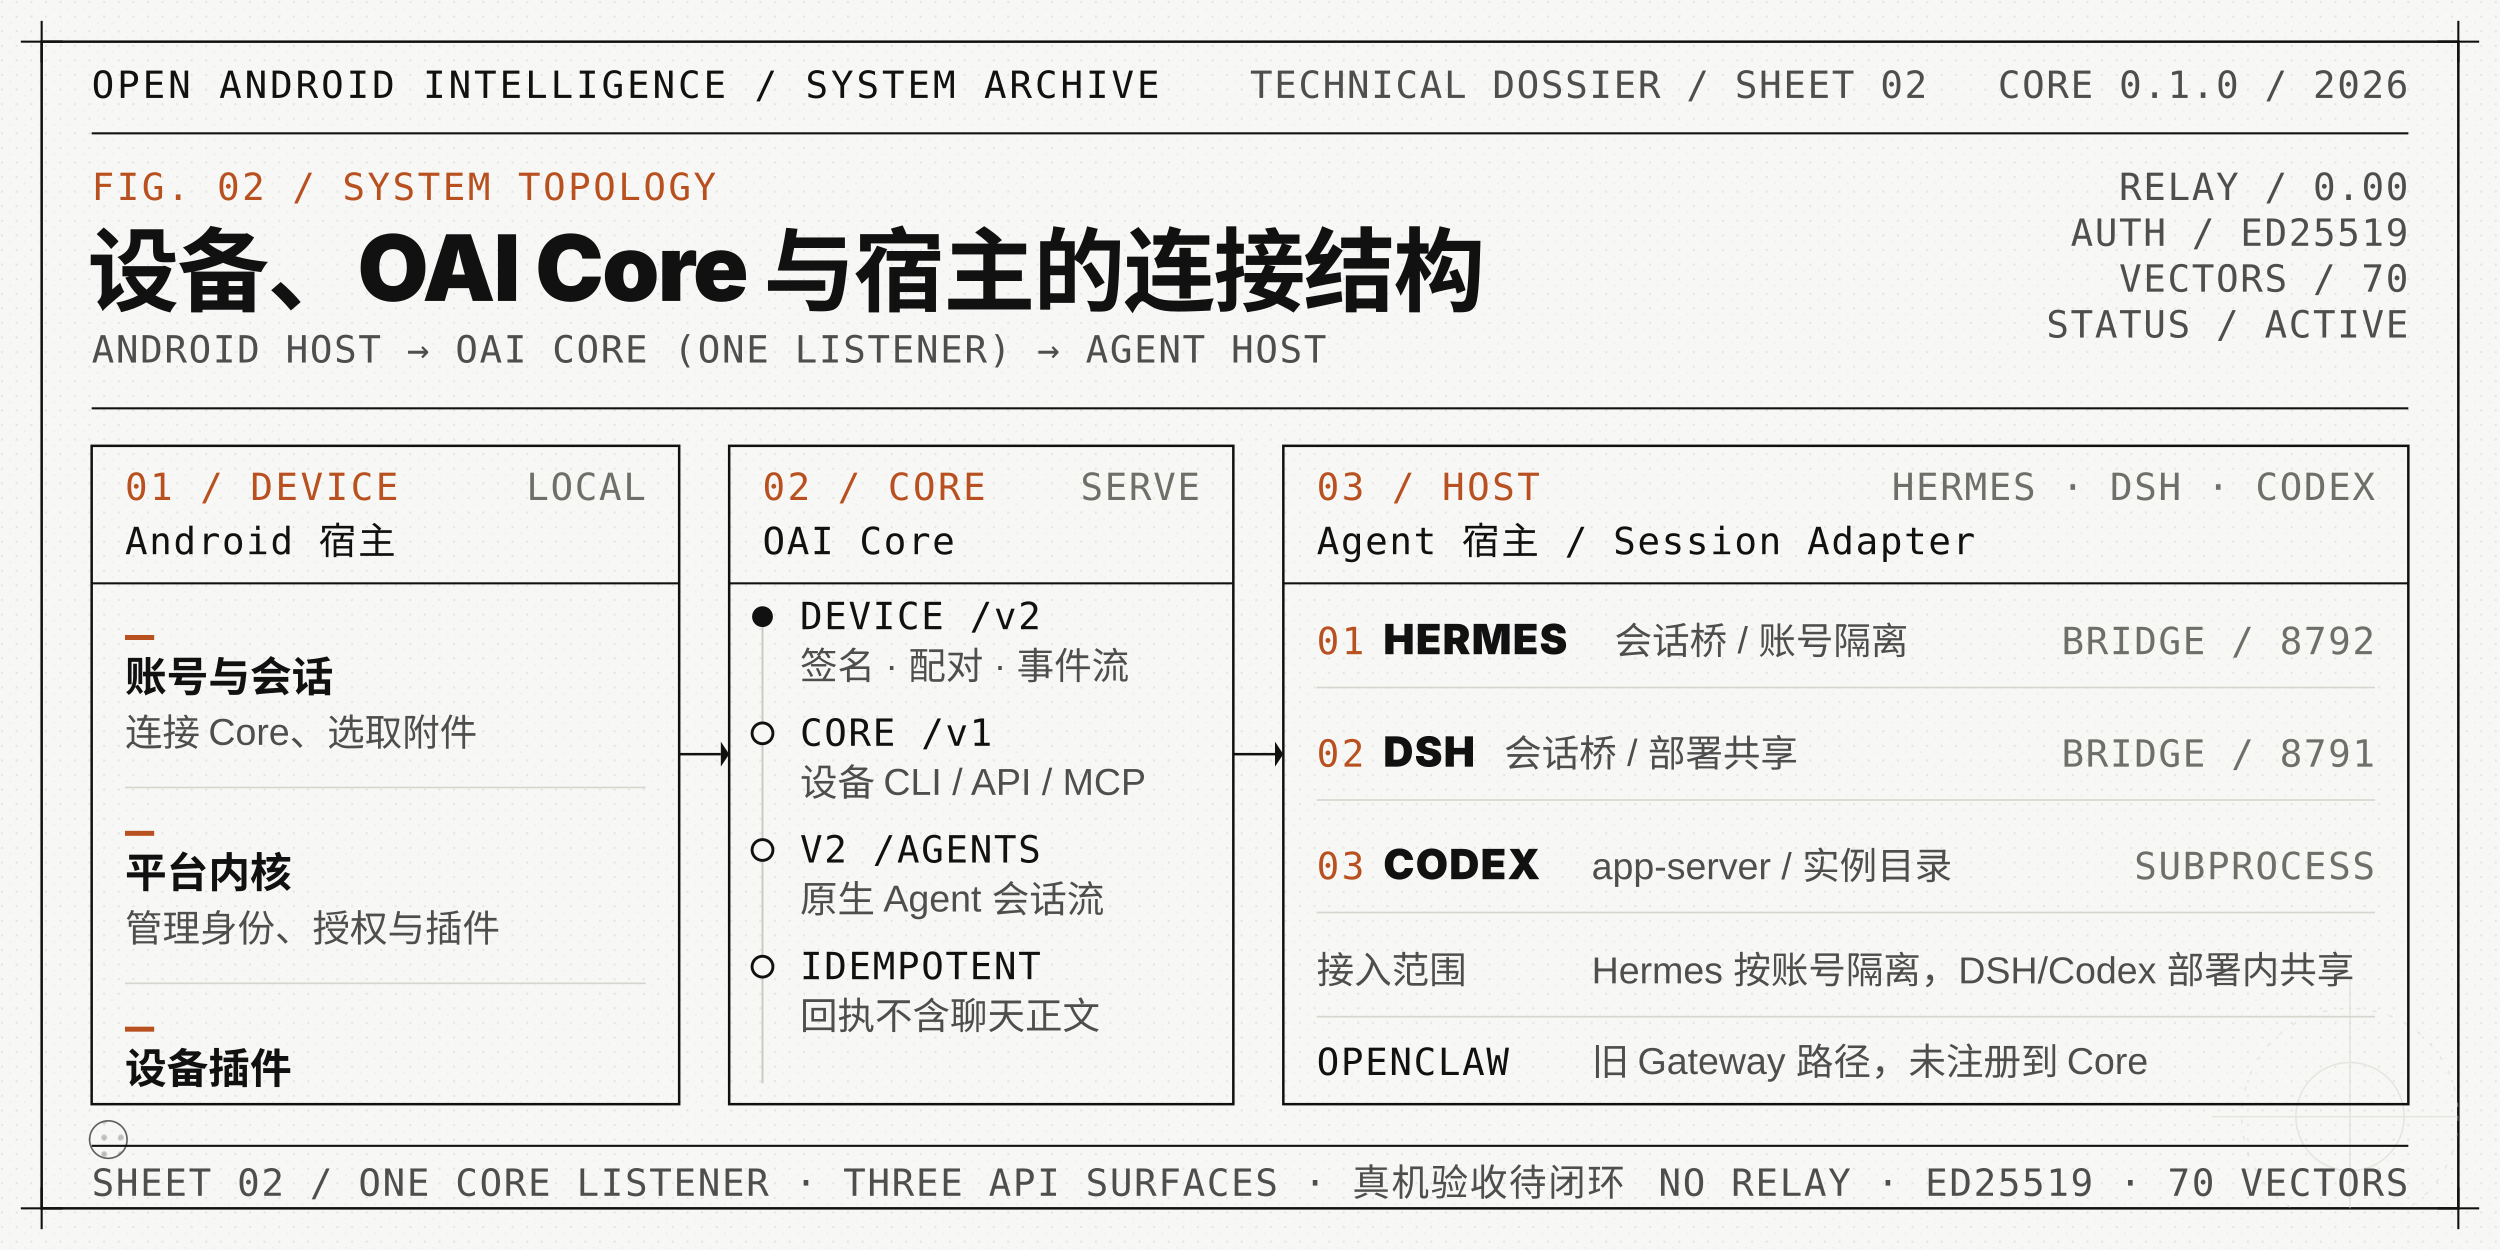
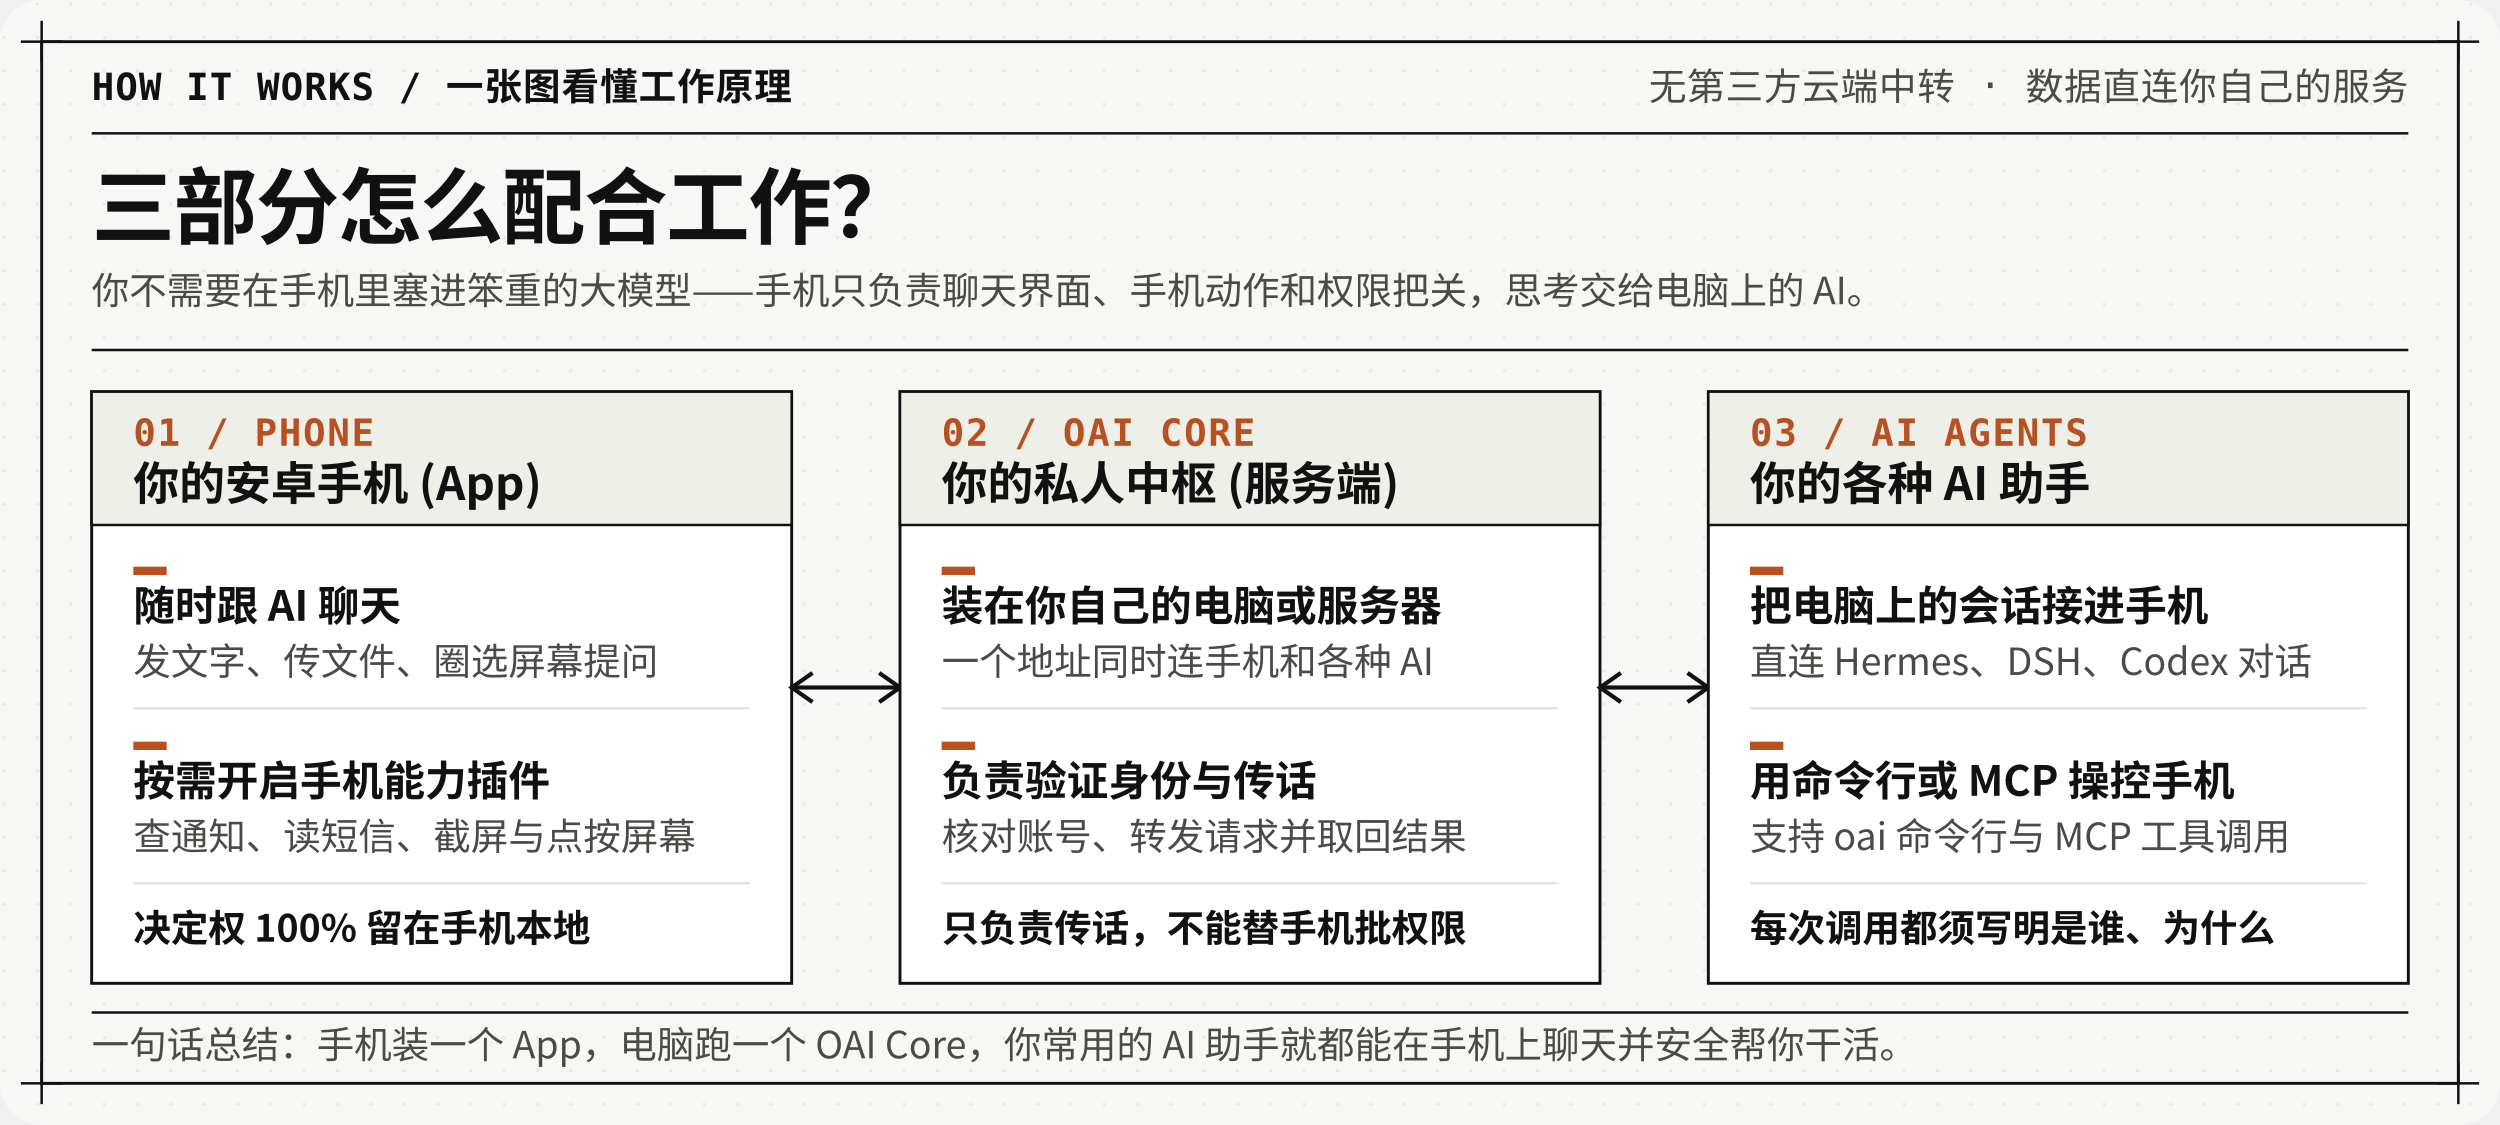
- <svg xmlns="http://www.w3.org/2000/svg" viewBox="0 0 1200 600" width="100%" height="auto" role="img" aria-label="架构：Android 客户端连接单一 OAI Core 地址，Core 承载 Gateway Protocol v2 设备协议与原生 Agent 会话接入">
+ <svg xmlns="http://www.w3.org/2000/svg" viewBox="0 0 1200 540" width="100%" height="auto" role="img" aria-labelledby="title desc">
  <defs>
-     <pattern id="archGrain" width="7" height="7" patternUnits="userSpaceOnUse">
-       <circle cx="1" cy="1" r="0.5" fill="#111111" opacity="0.09" />
-       <circle cx="5" cy="4" r="0.38" fill="#111111" opacity="0.055" />
+     <pattern id="archGrid" width="16" height="16" patternUnits="userSpaceOnUse">
+       <circle cx="2" cy="2" r="0.8" fill="#111111" opacity="0.07" />
    </pattern>
-     <pattern id="archHalftone" width="8" height="8" patternUnits="userSpaceOnUse">
-       <circle cx="2" cy="2" r="1.4" fill="#111111" opacity="0.36" />
-     </pattern>
-     <clipPath id="archClip">
-       <rect x="20" y="20" width="1160" height="560" />
-     </clipPath>
  </defs>
  <style>
-     .mono { font-family: "JetBrains Mono", "Roboto Mono", "DejaVu Sans Mono", monospace; font-size: 18px; letter-spacing: 0.8px; fill: #4E4E4E; }
-     .mono-d { font-family: "JetBrains Mono", "Roboto Mono", "DejaVu Sans Mono", monospace; font-size: 18px; letter-spacing: 0.8px; fill: #111111; }
-     .mono-m { font-family: "JetBrains Mono", "Roboto Mono", "DejaVu Sans Mono", monospace; font-size: 18px; letter-spacing: 0.8px; fill: #6F6F6A; }
-     .num { font-family: "JetBrains Mono", "Roboto Mono", "DejaVu Sans Mono", monospace; font-size: 18px; letter-spacing: 1.2px; fill: #B8501F; }
-     .disp { font-family: "Arial Black", "Inter", "Noto Sans CJK SC", "PingFang SC", "Microsoft YaHei", sans-serif; font-weight: 900; font-size: 44px; letter-spacing: -0.8px; fill: #111111; }
-     .item { font-family: "Helvetica Neue", Arial, "Noto Sans CJK SC", "PingFang SC", "Microsoft YaHei", sans-serif; font-size: 20px; font-weight: 700; fill: #111111; }
-     .body { font-family: "Helvetica Neue", Arial, "Noto Sans CJK SC", "PingFang SC", "Microsoft YaHei", sans-serif; font-size: 18px; font-weight: 400; fill: #4E4E4E; }
-     .host { font-family: "Arial Black", "Inter", "Helvetica Neue", Arial, "Noto Sans CJK SC", "PingFang SC", sans-serif; font-size: 20px; font-weight: 900; letter-spacing: 0.6px; fill: #111111; }
+     .mono { font-family: "JetBrains Mono", "Roboto Mono", "DejaVu Sans Mono", ui-monospace, monospace; font-size: 18px; letter-spacing: 0.4px; fill: #4A4A46; }
+     .mono-d { font-family: "JetBrains Mono", "Roboto Mono", "DejaVu Sans Mono", ui-monospace, monospace; font-size: 18px; font-weight: 700; letter-spacing: 0.5px; fill: #111111; }
+     .num { font-family: "JetBrains Mono", "Roboto Mono", "DejaVu Sans Mono", ui-monospace, monospace; font-size: 18px; font-weight: 700; letter-spacing: 0.8px; fill: #B8501F; }
+     .disp { font-family: "Arial Black", "Inter", "Helvetica Neue", Arial, "PingFang SC", "Noto Sans CJK SC", sans-serif; font-weight: 900; font-size: 40px; letter-spacing: -0.6px; fill: #111111; }
+     .card-title { font-family: -apple-system, BlinkMacSystemFont, "Segoe UI", "PingFang SC", "Noto Sans CJK SC", sans-serif; font-size: 22px; font-weight: 800; fill: #111111; }
+     .item { font-family: -apple-system, BlinkMacSystemFont, "Segoe UI", "PingFang SC", "Noto Sans CJK SC", sans-serif; font-size: 20px; font-weight: 700; fill: #111111; }
+     .foot-item { font-family: -apple-system, BlinkMacSystemFont, "Segoe UI", "PingFang SC", "Noto Sans CJK SC", sans-serif; font-size: 18px; font-weight: 700; fill: #111111; }
+     .body { font-family: -apple-system, BlinkMacSystemFont, "Segoe UI", "PingFang SC", "Noto Sans CJK SC", sans-serif; font-size: 18px; font-weight: 400; fill: #4A4A46; }
  </style>
-   <rect width="1200" height="600" fill="#F7F7F5" />
-   <rect width="1200" height="600" fill="url(#archGrain)" />
-   <rect x="20" y="20" width="1160" height="560" fill="none" stroke="#111111" stroke-width="1.2" />
-   <g stroke="#111111" stroke-width="1">
+   <rect width="1200" height="540" rx="20" fill="#F7F7F5" />
+   <rect width="1200" height="540" rx="20" fill="url(#archGrid)" />
+   <rect x="20" y="20" width="1160" height="500" fill="none" stroke="#111111" stroke-width="1.4" />
+   <g stroke="#111111" stroke-width="1.2">
    <path d="M10 20H30M20 10V30" />
    <path d="M1170 20H1190M1180 10V30" />
-     <path d="M10 580H30M20 570V590" />
-     <path d="M1170 580H1190M1180 570V590" />
+     <path d="M10 520H30M20 510V530" />
+     <path d="M1170 520H1190M1180 510V530" />
  </g>
-   <text x="44" y="47" class="mono-d" style="letter-spacing:1.4px">OPEN ANDROID INTELLIGENCE / SYSTEM ARCHIVE</text>
-   <text x="600" y="47" class="mono">TECHNICAL DOSSIER / SHEET 02</text>
-   <text x="1156" y="47" class="mono" text-anchor="end">CORE 0.1.0 / 2026</text>
-   <path d="M44 64H1156" stroke="#111111" stroke-width="1" />
-   <g clip-path="url(#archClip)">
-     <g opacity="0.5">
-       <circle cx="1128" cy="536" r="26" fill="none" stroke="#D6D6CE" stroke-width="0.8" />
-       <circle cx="1128" cy="536" r="52" fill="none" stroke="#D6D6CE" stroke-width="0.8" stroke-dasharray="2 6" />
-       <path d="M1128 470V602M1062 536H1194" stroke="#D6D6CE" stroke-width="0.8" />
-     </g>
-   </g>
-   <text x="44" y="96" class="num">FIG. 02 / SYSTEM TOPOLOGY</text>
-   <text x="42" y="146" class="disp">设备、OAI Core 与宿主的连接结构</text>
-   <text x="44" y="174" class="mono">ANDROID HOST → OAI CORE (ONE LISTENER) → AGENT HOST</text>
-   <text x="1156" y="96" class="mono" text-anchor="end">RELAY / 0.00</text>
-   <text x="1156" y="118" class="mono" text-anchor="end">AUTH / ED25519</text>
-   <text x="1156" y="140" class="mono" text-anchor="end">VECTORS / 70</text>
-   <text x="1156" y="162" class="mono" text-anchor="end">STATUS / ACTIVE</text>
-   <path d="M44 196H1156" stroke="#111111" stroke-width="1" />
-   <g>
-     <rect x="44" y="214" width="282" height="316" fill="none" stroke="#111111" stroke-width="1.2" />
-     <rect x="350" y="214" width="242" height="316" fill="none" stroke="#111111" stroke-width="1.2" />
-     <rect x="616" y="214" width="540" height="316" fill="none" stroke="#111111" stroke-width="1.2" />
-     <path d="M44 280H326M350 280H592M616 280H1156" stroke="#111111" stroke-width="1" />
-   </g>
-   <text x="60" y="240" class="num">01 / DEVICE</text>
-   <text x="310" y="240" class="mono-m" text-anchor="end">LOCAL</text>
-   <text x="60" y="266" class="mono-d">Android 宿主</text>
-   <text x="366" y="240" class="num">02 / CORE</text>
-   <text x="366" y="266" class="mono-d">OAI Core</text>
-   <text x="576" y="240" class="mono-m" text-anchor="end">SERVE</text>
-   <text x="632" y="240" class="num">03 / HOST</text>
-   <text x="1140" y="240" class="mono-m" text-anchor="end">HERMES · DSH · CODEX</text>
-   <text x="632" y="266" class="mono-d">Agent 宿主 / Session Adapter</text>
-   <g>
-     <path d="M60 306H74" stroke="#B8501F" stroke-width="2.4" />
-     <text x="60" y="332" class="item">账号与会话</text>
-     <text x="60" y="358" class="body">连接 Core、选取附件</text>
-     <path d="M60 378H310" stroke="#D6D6CE" stroke-width="0.8" />
-     <path d="M60 400H74" stroke="#B8501F" stroke-width="2.4" />
-     <text x="60" y="426" class="item">平台内核</text>
-     <text x="60" y="452" class="body">管理身份、授权与插件</text>
-     <path d="M60 472H310" stroke="#D6D6CE" stroke-width="0.8" />
-     <path d="M60 494H74" stroke="#B8501F" stroke-width="2.4" />
-     <text x="60" y="520" class="item">设备插件</text>
-   </g>
-   <g>
-     <path d="M366 296V520" stroke="#C9C9C2" stroke-width="0.9" />
-     <circle cx="366" cy="296" r="5" fill="#111111" />
-     <circle cx="366" cy="352" r="5" fill="#F7F7F5" stroke="#111111" stroke-width="1.4" />
-     <circle cx="366" cy="408" r="5" fill="#F7F7F5" stroke="#111111" stroke-width="1.4" />
-     <circle cx="366" cy="464" r="5" fill="#F7F7F5" stroke="#111111" stroke-width="1.4" />
-     <text x="384" y="302" class="mono-d">DEVICE /v2</text>
-     <text x="384" y="326" class="body">签名 · 配对 · 事件流</text>
-     <text x="384" y="358" class="mono-d">CORE /v1</text>
-     <text x="384" y="382" class="body">设备 CLI / API / MCP</text>
-     <text x="384" y="414" class="mono-d">V2 /AGENTS</text>
-     <text x="384" y="438" class="body">原生 Agent 会话流</text>
-     <text x="384" y="470" class="mono-d">IDEMPOTENT</text>
-     <text x="384" y="494" class="body">回执不含聊天正文</text>
-   </g>
-   <path d="M326 362H346" stroke="#111111" stroke-width="1.2" />
-   <path d="M346 356V368L350 362Z" fill="#111111" />
-   <path d="M592 362H612" stroke="#111111" stroke-width="1.2" />
-   <path d="M612 356V368L616 362Z" fill="#111111" />
-   <g>
-     <text x="632" y="314" class="num">01</text>
-     <text x="664" y="314" class="host">HERMES</text>
-     <text x="775" y="314" class="body">会话桥 / 账号隔离</text>
-     <text x="1140" y="314" class="mono-m" text-anchor="end">BRIDGE / 8792</text>
-     <path d="M632 330H1140" stroke="#D6D6CE" stroke-width="0.8" />
-     <text x="632" y="368" class="num">02</text>
-     <text x="664" y="368" class="host">DSH</text>
-     <text x="722" y="368" class="body">会话桥 / 部署共享</text>
-     <text x="1140" y="368" class="mono-m" text-anchor="end">BRIDGE / 8791</text>
-     <path d="M632 384H1140" stroke="#D6D6CE" stroke-width="0.8" />
-     <text x="632" y="422" class="num">03</text>
-     <text x="664" y="422" class="host">CODEX</text>
-     <text x="764" y="422" class="body">app-server / 实例目录</text>
-     <text x="1140" y="422" class="mono-m" text-anchor="end">SUBPROCESS</text>
-     <path d="M632 438H1140" stroke="#D6D6CE" stroke-width="0.8" />
-     <text x="632" y="472" class="body">接入范围</text>
-     <text x="764" y="472" class="body">Hermes 按账号隔离，DSH/Codex 部署内共享</text>
-     <path d="M632 488H1140" stroke="#D6D6CE" stroke-width="0.8" />
-     <text x="632" y="516" class="mono-d">OPENCLAW</text>
-     <text x="764" y="516" class="body">旧 Gateway 路径，未注册到 Core</text>
-   </g>
-   <g opacity="0.65">
-     <circle cx="52" cy="547" r="9" fill="url(#archHalftone)" />
-     <circle cx="52" cy="547" r="9" fill="none" stroke="#111111" stroke-width="0.8" />
-   </g>
-   <path d="M44 550H1156" stroke="#111111" stroke-width="1" />
-   <text x="44" y="574" class="mono">SHEET 02 / ONE CORE LISTENER · THREE API SURFACES · 真机验收待闭环</text>
-   <text x="1156" y="574" class="mono" text-anchor="end">NO RELAY · ED25519 · 70 VECTORS</text>
+   <text x="44" y="48" class="mono-d">HOW IT WORKS / 一张图看懂工作原理</text>
+   <text x="1156" y="48" class="mono" text-anchor="end">无第三方云端中转 · 数据直连你自己的服务</text>
+   <path d="M44 64H1156" stroke="#111111" stroke-width="1.2" />
+   <text x="44" y="114" class="disp">三部分怎么配合工作？</text>
+   <text x="44" y="146" class="body">你不需要在手机里塞进笨重的大模型——手机只负责聊天界面、手机动作和权限把关，思考交给电脑上的 AI。</text>
+   <path d="M44 168H1156" stroke="#111111" stroke-width="1.2" />
+   <rect x="44" y="188" width="336" height="284" fill="#FFFFFF" stroke="#111111" stroke-width="1.4" />
+   <rect x="44" y="188" width="336" height="64" fill="#EFEFE9" stroke="#111111" stroke-width="1.2" />
+   <text x="64" y="214" class="num">01 / PHONE</text>
+   <text x="64" y="240" class="card-title">你的安卓手机 (App)</text>
+   <rect x="64" y="272" width="16" height="4" fill="#B8501F" />
+   <text x="64" y="298" class="item">随时跟 AI 聊天</text>
+   <text x="64" y="324" class="body">发文字、传文件、圈选屏幕提问</text>
+   <path d="M64 340H360" stroke="#E2E2DA" stroke-width="1" />
+   <rect x="64" y="356" width="16" height="4" fill="#B8501F" />
+   <text x="64" y="382" class="item">按需开启手机能力插件</text>
+   <text x="64" y="408" class="body">查通知、读短信、截屏与点按屏幕</text>
+   <path d="M64 424H360" stroke="#E2E2DA" stroke-width="1" />
+   <text x="64" y="452" class="foot-item">决定权 100% 留在手机本地</text>
+   <path d="M380 330H432" stroke="#111111" stroke-width="2" />
+   <path d="M390 323L380 330L390 337" fill="none" stroke="#111111" stroke-width="2" />
+   <path d="M422 323L432 330L422 337" fill="none" stroke="#111111" stroke-width="2" />
+   <rect x="432" y="188" width="336" height="284" fill="#FFFFFF" stroke="#111111" stroke-width="1.4" />
+   <rect x="432" y="188" width="336" height="64" fill="#EFEFE9" stroke="#111111" stroke-width="1.2" />
+   <text x="452" y="214" class="num">02 / OAI CORE</text>
+   <text x="452" y="240" class="card-title">你的私人中枢 (服务端)</text>
+   <rect x="452" y="272" width="16" height="4" fill="#B8501F" />
+   <text x="452" y="298" class="item">装在你自己的电脑或服务器</text>
+   <text x="452" y="324" class="body">一个地址同时连手机和各种 AI</text>
+   <path d="M452 340H748" stroke="#E2E2DA" stroke-width="1" />
+   <rect x="452" y="356" width="16" height="4" fill="#B8501F" />
+   <text x="452" y="382" class="item">负责验证身份与传话</text>
+   <text x="452" y="408" class="body">核对账号、转发请求并取回结果</text>
+   <path d="M452 424H748" stroke="#E2E2DA" stroke-width="1" />
+   <text x="452" y="452" class="foot-item">只负责传话，不能替手机批权限</text>
+   <path d="M768 330H820" stroke="#111111" stroke-width="2" />
+   <path d="M778 323L768 330L778 337" fill="none" stroke="#111111" stroke-width="2" />
+   <path d="M810 323L820 330L810 337" fill="none" stroke="#111111" stroke-width="2" />
+   <rect x="820" y="188" width="336" height="284" fill="#FFFFFF" stroke="#111111" stroke-width="1.4" />
+   <rect x="820" y="188" width="336" height="64" fill="#EFEFE9" stroke="#111111" stroke-width="1.2" />
+   <text x="840" y="214" class="num">03 / AI AGENTS</text>
+   <text x="840" y="240" class="card-title">你的各种 AI 助手</text>
+   <rect x="840" y="272" width="16" height="4" fill="#B8501F" />
+   <text x="840" y="298" class="item">把电脑上的会话接进手机</text>
+   <text x="840" y="324" class="body">直连 Hermes、DSH、Codex 对话</text>
+   <path d="M840 340H1136" stroke="#E2E2DA" stroke-width="1" />
+   <rect x="840" y="356" width="16" height="4" fill="#B8501F" />
+   <text x="840" y="382" class="item">用命令行或 MCP 操控手机</text>
+   <text x="840" y="408" class="body">支持 oai 命令行与 MCP 工具调用</text>
+   <path d="M840 424H1136" stroke="#E2E2DA" stroke-width="1" />
+   <text x="840" y="452" class="foot-item">每次调用都须写明是谁、为什么</text>
+   <path d="M44 486H1156" stroke="#111111" stroke-width="1.2" />
+   <text x="44" y="508" class="body">一句话总结：手机装一个 App，电脑跑一个 OAI Core，你常用的 AI 助手就都能在手机上聊天并安全帮你干活。</text>
</svg>
